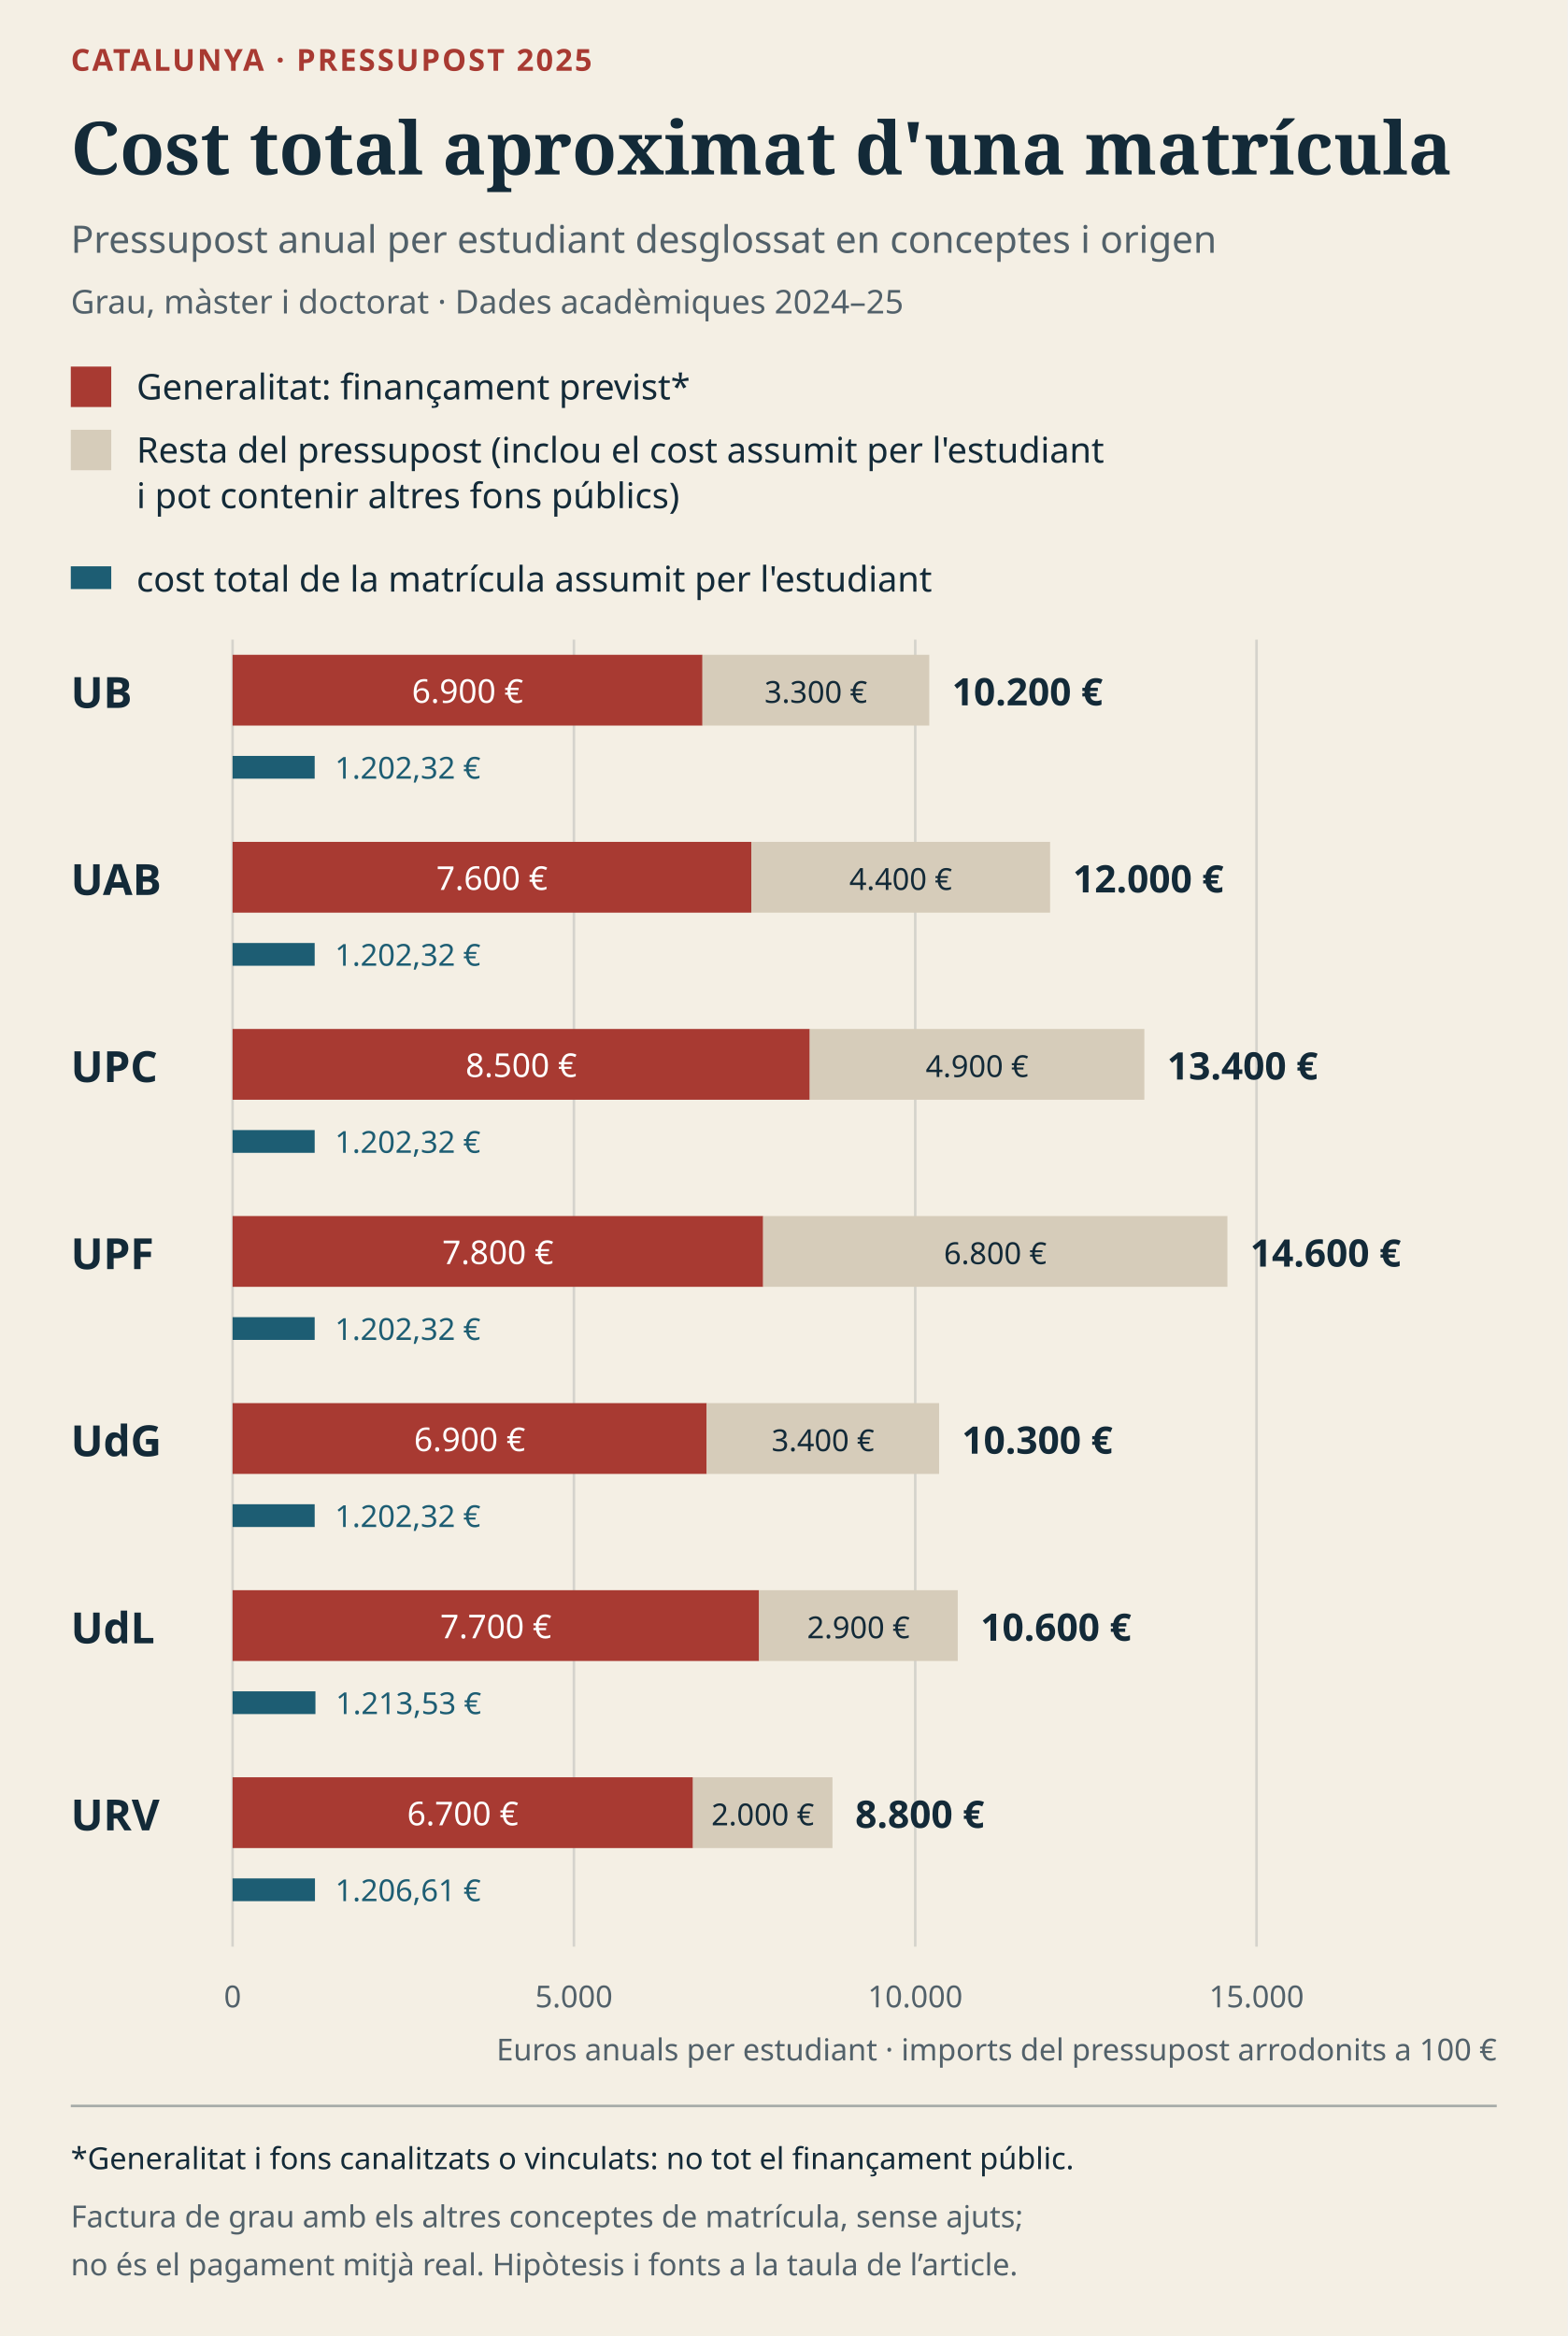
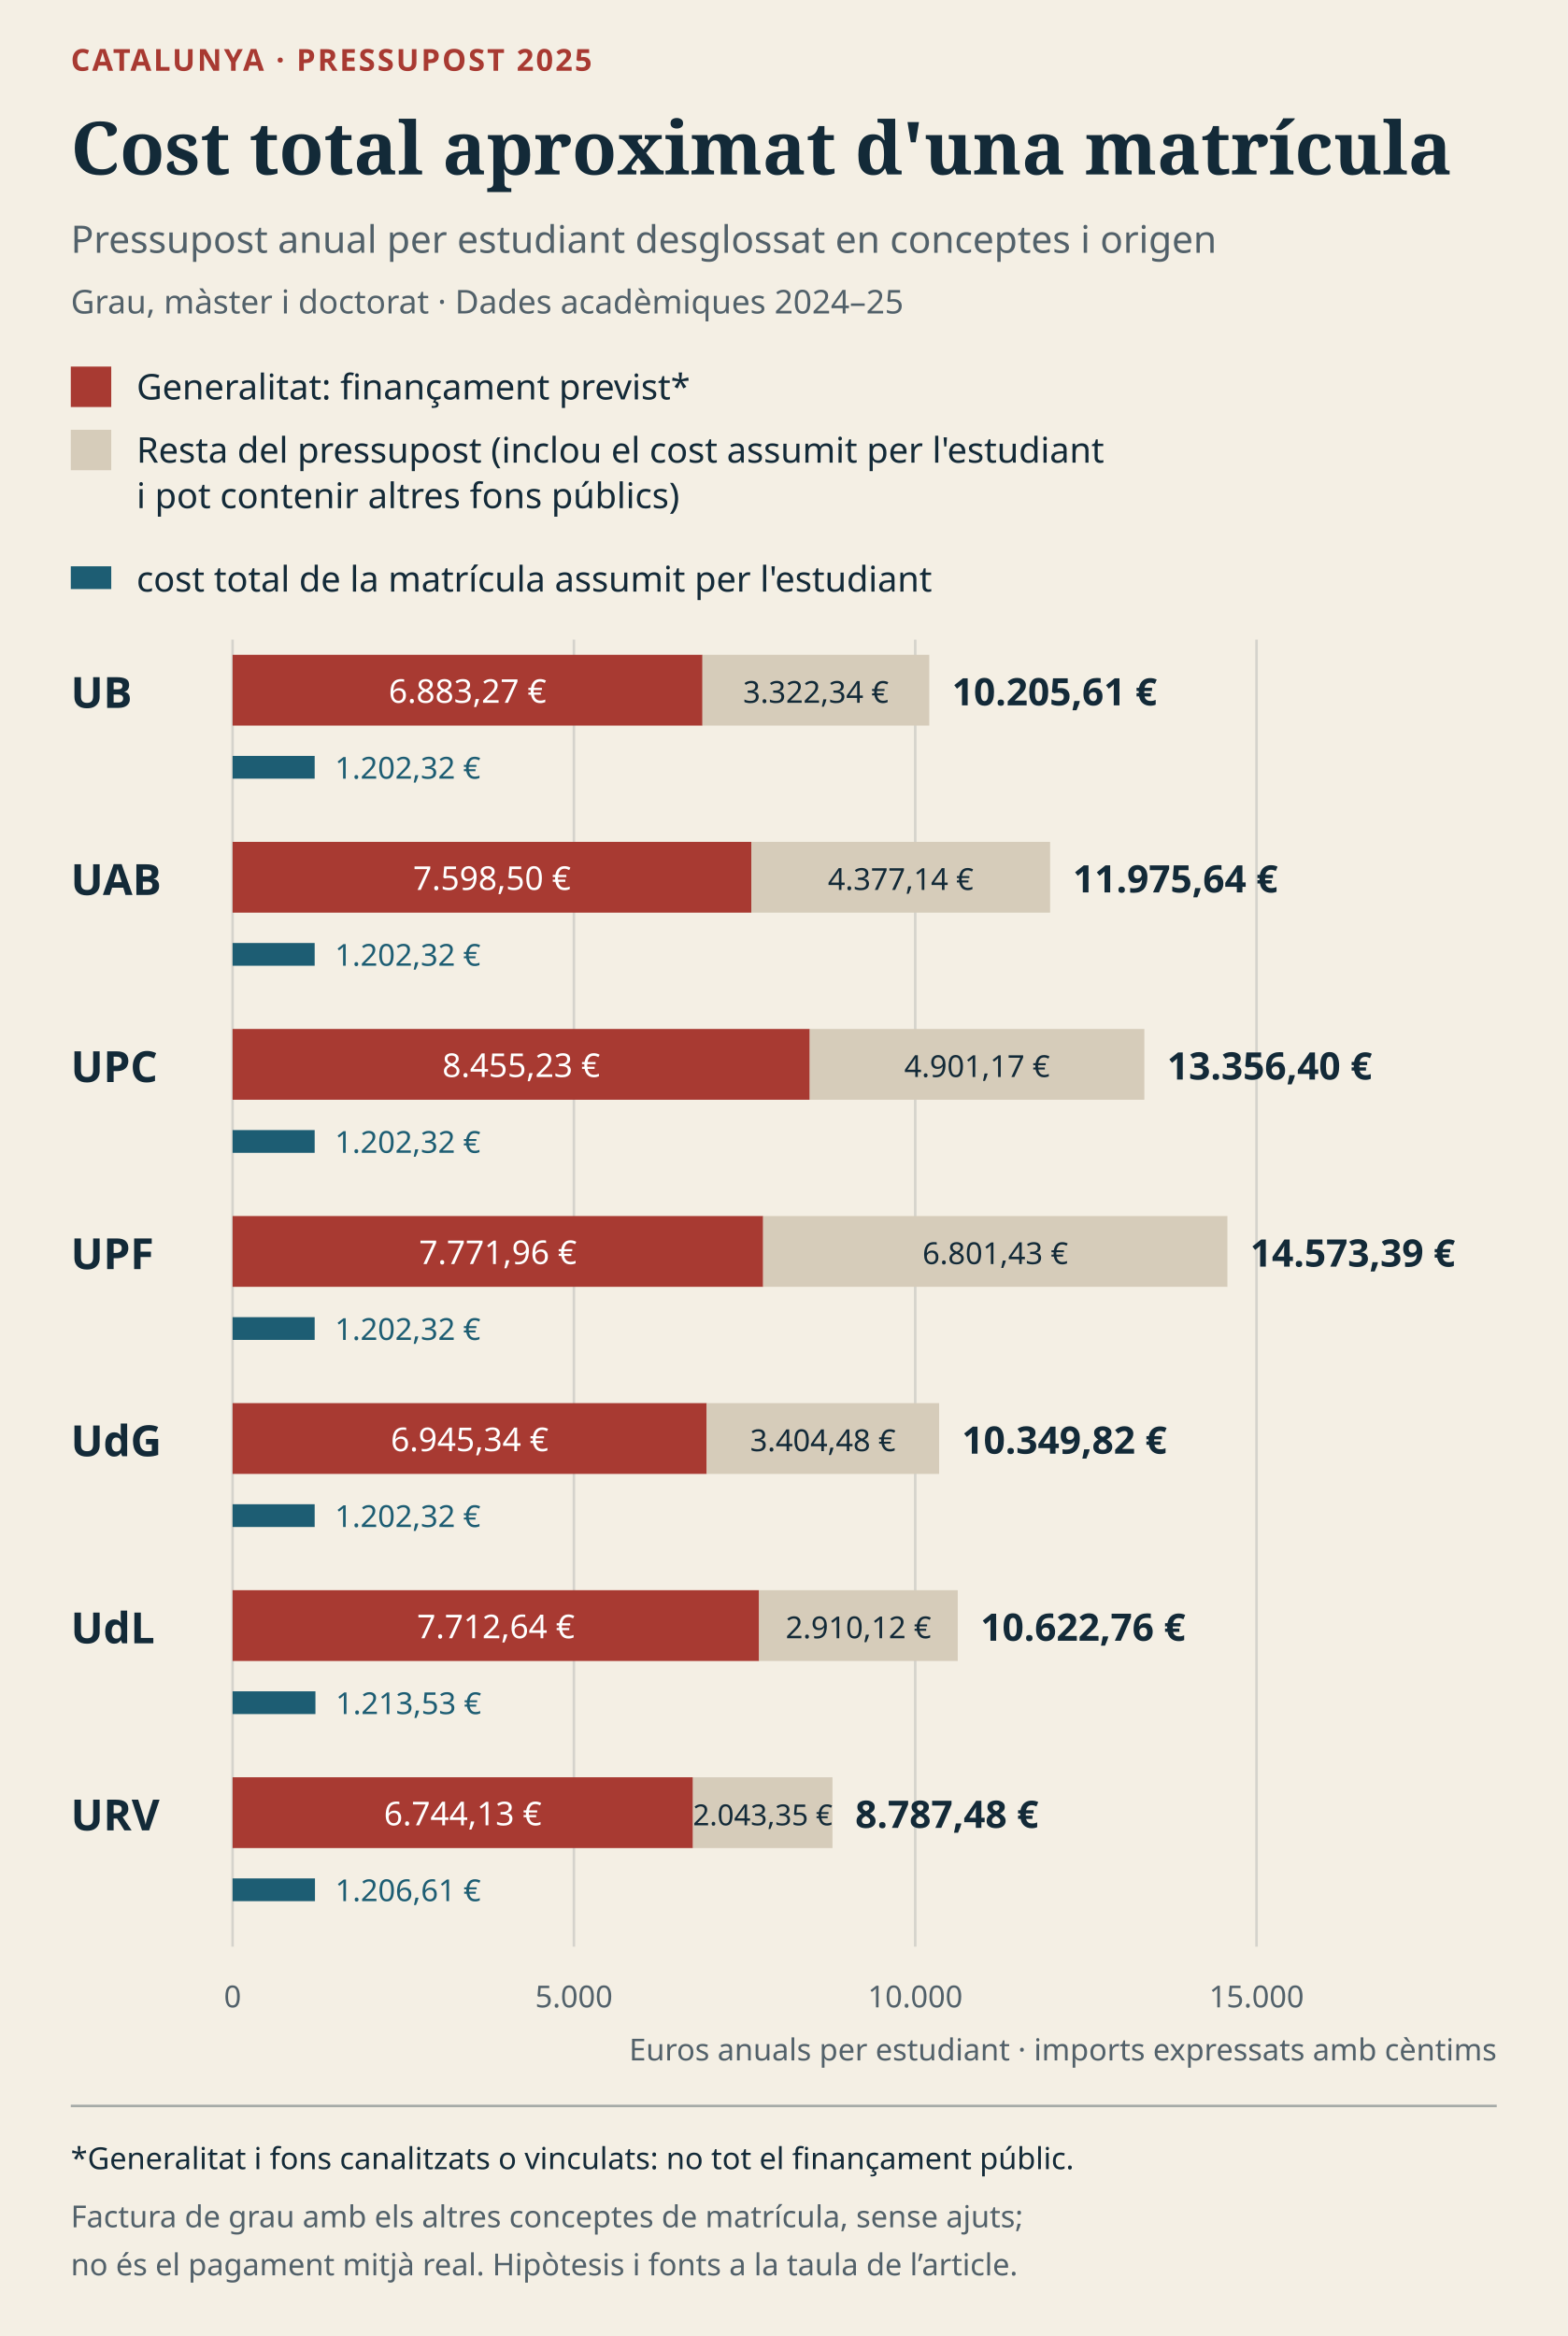
<svg xmlns="http://www.w3.org/2000/svg" width="620" height="924" viewBox="0 0 620 924" role="img" aria-labelledby="uc-title uc-desc">
  <rect width="620" height="924" fill="#f4efe4" />
  <g font-family="system-ui, sans-serif" fill="#132a38">
    <text x="28" y="28" fill="#a83a32" font-size="12" font-weight="700" letter-spacing="0.8">CATALUNYA · PRESSUPOST 2025</text>
    <text x="28" y="69" font-family="Georgia, serif" font-size="29" font-weight="700">Cost total aproximat d'una matrícula</text>
    <text x="28" y="100" fill="#52616a" font-size="15">Pressupost anual per estudiant desglossat en conceptes i origen</text>
    <text x="28" y="124" fill="#52616a" font-size="13">Grau, màster i doctorat · Dades acadèmiques 2024–25</text>
    <rect x="28" y="145" width="16" height="16" fill="#a83a32" />
    <text x="54" y="158" font-size="14">Generalitat: finançament previst*</text>
    <rect x="28" y="170" width="16" height="16" fill="#d6ccba" />
    <text x="54" y="183" font-size="14">
      <tspan x="54">Resta del pressupost (inclou el cost assumit per l'estudiant </tspan>
      <tspan x="54" dy="18">i pot contenir altres fons públics)</tspan>
    </text>
    <rect x="28" y="224" width="16" height="9" fill="#1d5d73" />
    <text x="54" y="234" font-size="14">cost total de la matrícula assumit per l'estudiant</text>
    <g transform="translate(0,24)">
      <line x1="92" y1="229" x2="92" y2="746" stroke="#132a38" stroke-opacity="0.14" />
      <text x="92" y="770" fill="#52616a" font-size="12" text-anchor="middle">0</text>
      <line x1="227" y1="229" x2="227" y2="746" stroke="#132a38" stroke-opacity="0.14" />
      <text x="227" y="770" fill="#52616a" font-size="12" text-anchor="middle">5.000</text>
      <line x1="362" y1="229" x2="362" y2="746" stroke="#132a38" stroke-opacity="0.14" />
      <text x="362" y="770" fill="#52616a" font-size="12" text-anchor="middle">10.000</text>
      <line x1="497" y1="229" x2="497" y2="746" stroke="#132a38" stroke-opacity="0.14" />
      <text x="497" y="770" fill="#52616a" font-size="12" text-anchor="middle">15.000</text>
      <g aria-label="UB">
        <text x="28" y="256" font-size="17" font-weight="750">UB</text>
        <rect x="92" y="235" width="185.848" height="28" fill="#a83a32" />
        <rect x="277.848" y="235" width="89.703" height="28" fill="#d6ccba" />
-         <text x="184.924" y="254" text-anchor="middle" font-size="13" fill="#ffffff">6.900 €</text>
-         <text x="322.700" y="254" text-anchor="middle" font-size="12">3.300 €</text>
-         <text x="376.551" y="255" font-size="15" font-weight="700">10.200 €</text>
+         <text x="184.924" y="254" text-anchor="middle" font-size="13" fill="#ffffff">6.883,27 €</text>
+         <text x="322.700" y="254" text-anchor="middle" font-size="12">3.322,34 €</text>
+         <text x="376.551" y="255" font-size="15" font-weight="700">10.205,61 €</text>
        <rect x="92" y="275" width="32.463" height="9" fill="#1d5d73" />
        <text x="132.463" y="284" fill="#1d5d73" font-size="12">1.202,32 €</text>
      </g>
      <g aria-label="UAB">
        <text x="28" y="330" font-size="17" font-weight="750">UAB</text>
        <rect x="92" y="309" width="205.160" height="28" fill="#a83a32" />
        <rect x="297.160" y="309" width="118.183" height="28" fill="#d6ccba" />
-         <text x="194.580" y="328" text-anchor="middle" font-size="13" fill="#ffffff">7.600 €</text>
-         <text x="356.251" y="328" text-anchor="middle" font-size="12">4.400 €</text>
-         <text x="424.342" y="329" font-size="15" font-weight="700">12.000 €</text>
+         <text x="194.580" y="328" text-anchor="middle" font-size="13" fill="#ffffff">7.598,50 €</text>
+         <text x="356.251" y="328" text-anchor="middle" font-size="12">4.377,14 €</text>
+         <text x="424.342" y="329" font-size="15" font-weight="700">11.975,64 €</text>
        <rect x="92" y="349" width="32.463" height="9" fill="#1d5d73" />
        <text x="132.463" y="358" fill="#1d5d73" font-size="12">1.202,32 €</text>
      </g>
      <g aria-label="UPC">
        <text x="28" y="404" font-size="17" font-weight="750">UPC</text>
        <rect x="92" y="383" width="228.291" height="28" fill="#a83a32" />
        <rect x="320.291" y="383" width="132.332" height="28" fill="#d6ccba" />
-         <text x="206.146" y="402" text-anchor="middle" font-size="13" fill="#ffffff">8.500 €</text>
-         <text x="386.457" y="402" text-anchor="middle" font-size="12">4.900 €</text>
-         <text x="461.623" y="403" font-size="15" font-weight="700">13.400 €</text>
+         <text x="206.146" y="402" text-anchor="middle" font-size="13" fill="#ffffff">8.455,23 €</text>
+         <text x="386.457" y="402" text-anchor="middle" font-size="12">4.901,17 €</text>
+         <text x="461.623" y="403" font-size="15" font-weight="700">13.356,40 €</text>
        <rect x="92" y="423" width="32.463" height="9" fill="#1d5d73" />
        <text x="132.463" y="432" fill="#1d5d73" font-size="12">1.202,32 €</text>
      </g>
      <g aria-label="UPF">
        <text x="28" y="478" font-size="17" font-weight="750">UPF</text>
        <rect x="92" y="457" width="209.843" height="28" fill="#a83a32" />
        <rect x="301.843" y="457" width="183.639" height="28" fill="#d6ccba" />
-         <text x="196.921" y="476" text-anchor="middle" font-size="13" fill="#ffffff">7.800 €</text>
-         <text x="393.662" y="476" text-anchor="middle" font-size="12">6.800 €</text>
-         <text x="494.482" y="477" font-size="15" font-weight="700">14.600 €</text>
+         <text x="196.921" y="476" text-anchor="middle" font-size="13" fill="#ffffff">7.771,96 €</text>
+         <text x="393.662" y="476" text-anchor="middle" font-size="12">6.801,43 €</text>
+         <text x="494.482" y="477" font-size="15" font-weight="700">14.573,39 €</text>
        <rect x="92" y="497" width="32.463" height="9" fill="#1d5d73" />
        <text x="132.463" y="506" fill="#1d5d73" font-size="12">1.202,32 €</text>
      </g>
      <g aria-label="UdG">
        <text x="28" y="552" font-size="17" font-weight="750">UdG</text>
        <rect x="92" y="531" width="187.524" height="28" fill="#a83a32" />
        <rect x="279.524" y="531" width="91.921" height="28" fill="#d6ccba" />
-         <text x="185.762" y="550" text-anchor="middle" font-size="13" fill="#ffffff">6.900 €</text>
-         <text x="325.485" y="550" text-anchor="middle" font-size="12">3.400 €</text>
-         <text x="380.445" y="551" font-size="15" font-weight="700">10.300 €</text>
+         <text x="185.762" y="550" text-anchor="middle" font-size="13" fill="#ffffff">6.945,34 €</text>
+         <text x="325.485" y="550" text-anchor="middle" font-size="12">3.404,48 €</text>
+         <text x="380.445" y="551" font-size="15" font-weight="700">10.349,82 €</text>
        <rect x="92" y="571" width="32.463" height="9" fill="#1d5d73" />
        <text x="132.463" y="580" fill="#1d5d73" font-size="12">1.202,32 €</text>
      </g>
      <g aria-label="UdL">
        <text x="28" y="626" font-size="17" font-weight="750">UdL</text>
        <rect x="92" y="605" width="208.241" height="28" fill="#a83a32" />
        <rect x="300.241" y="605" width="78.573" height="28" fill="#d6ccba" />
-         <text x="196.121" y="624" text-anchor="middle" font-size="13" fill="#ffffff">7.700 €</text>
-         <text x="339.528" y="624" text-anchor="middle" font-size="12">2.900 €</text>
-         <text x="387.815" y="625" font-size="15" font-weight="700">10.600 €</text>
+         <text x="196.121" y="624" text-anchor="middle" font-size="13" fill="#ffffff">7.712,64 €</text>
+         <text x="339.528" y="624" text-anchor="middle" font-size="12">2.910,12 €</text>
+         <text x="387.815" y="625" font-size="15" font-weight="700">10.622,76 €</text>
        <rect x="92" y="645" width="32.765" height="9" fill="#1d5d73" />
        <text x="132.765" y="654" fill="#1d5d73" font-size="12">1.213,53 €</text>
      </g>
      <g aria-label="URV">
        <text x="28" y="700" font-size="17" font-weight="750">URV</text>
        <rect x="92" y="679" width="182.092" height="28" fill="#a83a32" />
        <rect x="274.092" y="679" width="55.170" height="28" fill="#d6ccba" />
-         <text x="183.046" y="698" text-anchor="middle" font-size="13" fill="#ffffff">6.700 €</text>
-         <text x="301.677" y="698" text-anchor="middle" font-size="12">2.000 €</text>
-         <text x="338.262" y="699" font-size="15" font-weight="700">8.800 €</text>
+         <text x="183.046" y="698" text-anchor="middle" font-size="13" fill="#ffffff">6.744,13 €</text>
+         <text x="301.677" y="698" text-anchor="middle" font-size="11.5">2.043,35 €</text>
+         <text x="338.262" y="699" font-size="15" font-weight="700">8.787,48 €</text>
        <rect x="92" y="719" width="32.578" height="9" fill="#1d5d73" />
        <text x="132.578" y="728" fill="#1d5d73" font-size="12">1.206,61 €</text>
      </g>
-       <text x="592" y="791" text-anchor="end" fill="#52616a" font-size="12">Euros anuals per estudiant · imports del pressupost arrodonits a 100 €</text>
+       <text x="592" y="791" text-anchor="end" fill="#52616a" font-size="12">Euros anuals per estudiant · imports expressats amb cèntims</text>
      <line x1="28" y1="809" x2="592" y2="809" stroke="#132a38" stroke-opacity="0.35" />
      <text x="28" y="834" font-size="12">*Generalitat i fons canalitzats o vinculats: no tot el finançament públic.</text>
      <text x="28" y="857" fill="#52616a" font-size="12">Factura de grau amb els altres conceptes de matrícula, sense ajuts;</text>
      <text x="28" y="876" fill="#52616a" font-size="12">no és el pagament mitjà real. Hipòtesis i fonts a la taula de l’article.</text>
    </g>
  </g>
</svg>
